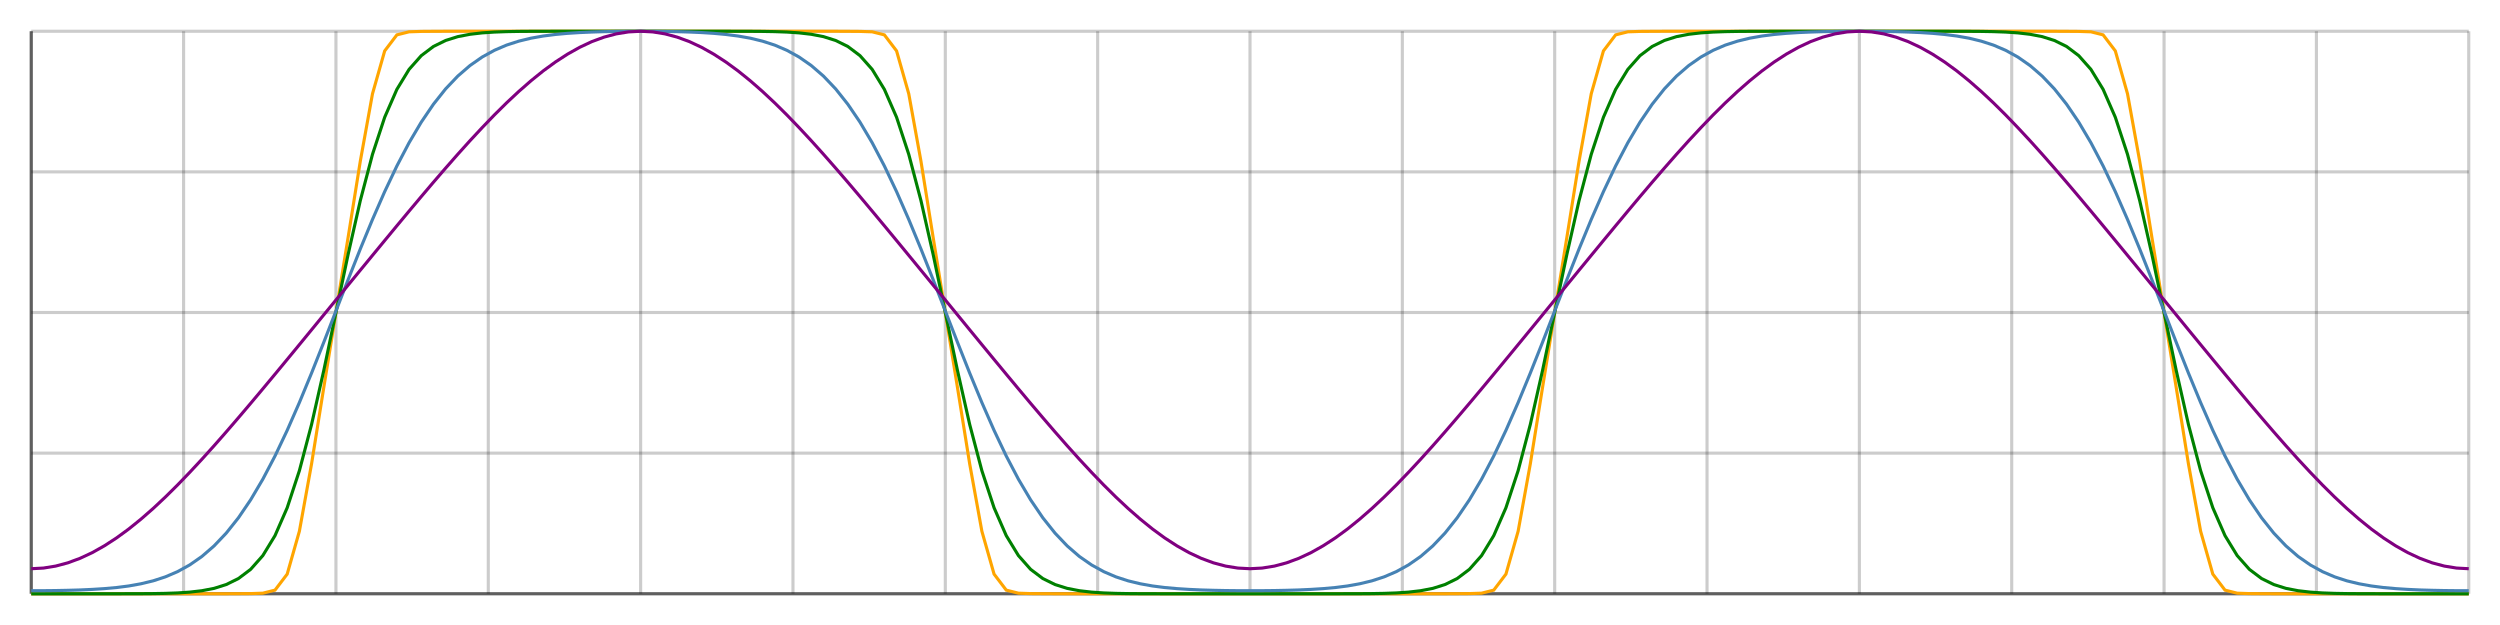
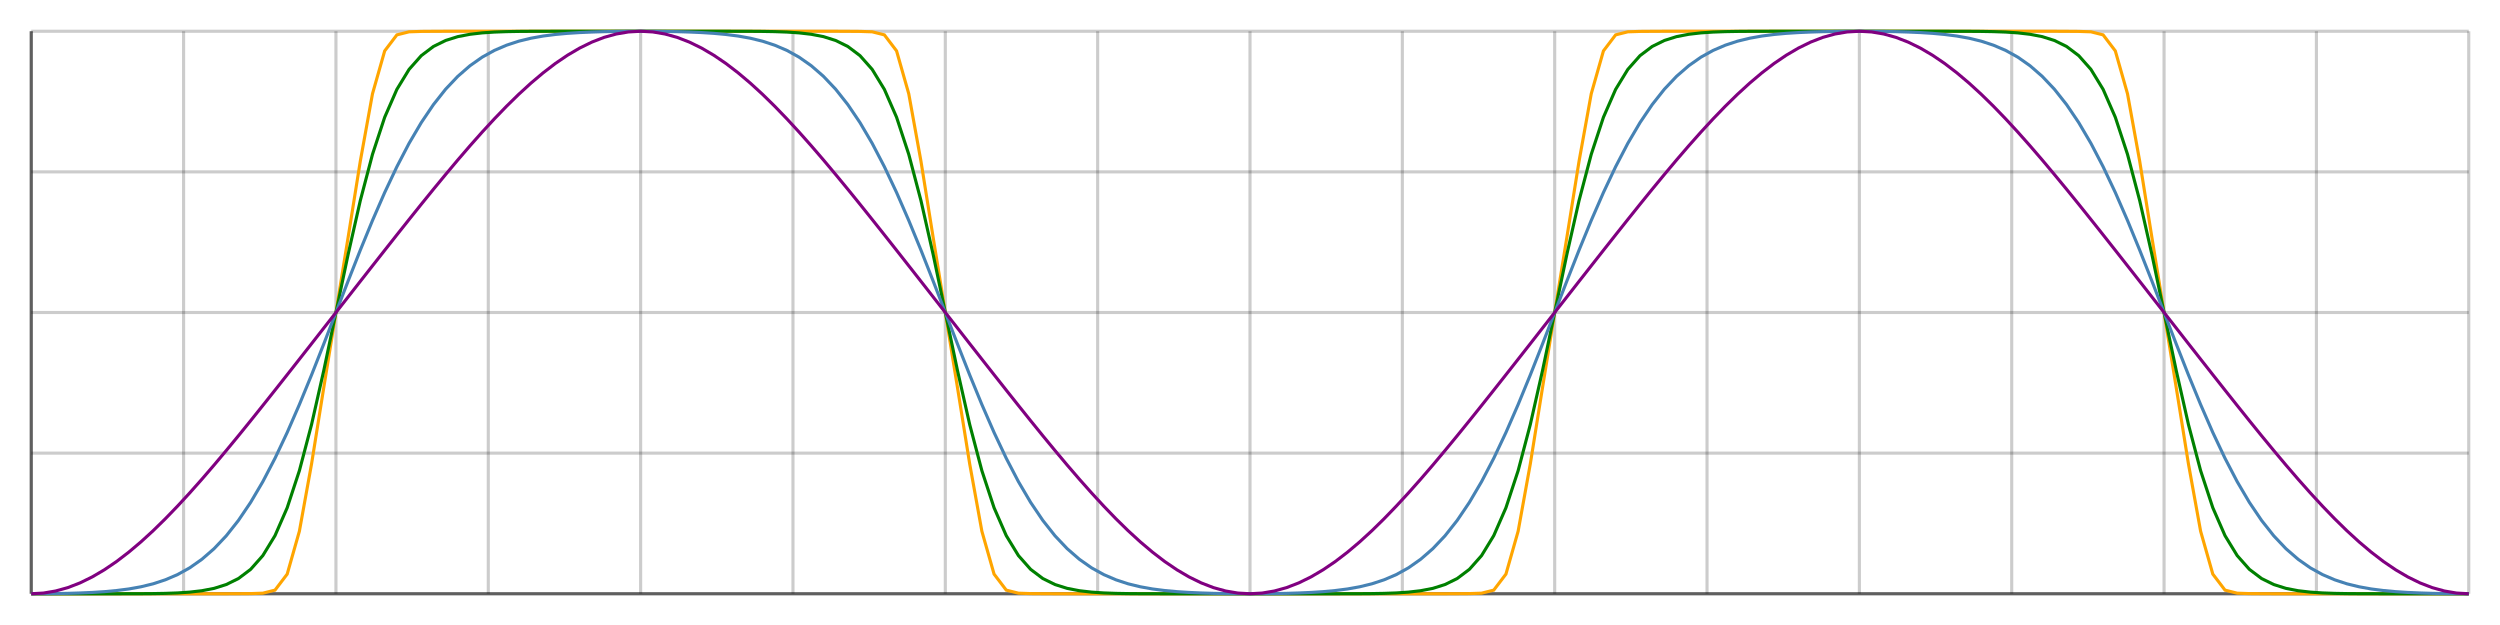
<svg xmlns="http://www.w3.org/2000/svg" width="800" height="200" viewBox="0 0 800 200">
  <line x1="10" y1="10" x2="10" y2="190" stroke="#0003" stroke-width="1" />
  <line x1="58.75" y1="10" x2="58.75" y2="190" stroke="#0003" stroke-width="1" />
  <line x1="107.5" y1="10" x2="107.5" y2="190" stroke="#0003" stroke-width="1" />
  <line x1="156.25" y1="10" x2="156.25" y2="190" stroke="#0003" stroke-width="1" />
  <line x1="205" y1="10" x2="205" y2="190" stroke="#0003" stroke-width="1" />
  <line x1="253.75" y1="10" x2="253.75" y2="190" stroke="#0003" stroke-width="1" />
  <line x1="302.5" y1="10" x2="302.5" y2="190" stroke="#0003" stroke-width="1" />
  <line x1="351.25" y1="10" x2="351.25" y2="190" stroke="#0003" stroke-width="1" />
  <line x1="400" y1="10" x2="400" y2="190" stroke="#0003" stroke-width="1" />
  <line x1="448.75" y1="10" x2="448.75" y2="190" stroke="#0003" stroke-width="1" />
  <line x1="497.5" y1="10" x2="497.5" y2="190" stroke="#0003" stroke-width="1" />
  <line x1="546.25" y1="10" x2="546.25" y2="190" stroke="#0003" stroke-width="1" />
  <line x1="595" y1="10" x2="595" y2="190" stroke="#0003" stroke-width="1" />
  <line x1="643.75" y1="10" x2="643.75" y2="190" stroke="#0003" stroke-width="1" />
  <line x1="692.5" y1="10" x2="692.5" y2="190" stroke="#0003" stroke-width="1" />
  <line x1="741.25" y1="10" x2="741.25" y2="190" stroke="#0003" stroke-width="1" />
  <line x1="790" y1="10" x2="790" y2="190" stroke="#0003" stroke-width="1" />
  <line x1="10" y1="190" x2="790" y2="190" stroke="#0003" stroke-width="1" />
  <line x1="10" y1="145" x2="790" y2="145" stroke="#0003" stroke-width="1" />
  <line x1="10" y1="100" x2="790" y2="100" stroke="#0003" stroke-width="1" />
  <line x1="10" y1="55" x2="790" y2="55" stroke="#0003" stroke-width="1" />
  <line x1="10" y1="10" x2="790" y2="10" stroke="#0003" stroke-width="1" />
  <line x1="10" y1="190" x2="790" y2="190" stroke="#0008" stroke-width="1" />
  <line x1="10" y1="10" x2="10" y2="190" stroke="#0008" stroke-width="1" />
  <path d="M10.00,190.00L13.90,190.00L17.80,190.00L21.70,190.00L25.60,190.00L29.50,190.00L33.40,190.00L37.30,190.00L41.20,190.00L45.10,190.00L49.00,190.00L52.90,190.00L56.80,190.00L60.70,190.00L64.60,190.00L68.50,190.00L72.40,190.00L76.30,189.98L80.20,189.95L84.10,189.82L88.00,188.84L91.90,183.71L95.80,170.00L99.70,148.44L103.60,124.07L107.50,100.00L111.40,75.93L115.30,51.56L119.20,30.00L123.10,16.29L127.00,11.16L130.90,10.18L134.80,10.05L138.70,10.02L142.60,10.00L146.50,10.00L150.40,10.00L154.30,10.00L158.20,10.00L162.10,10.00L166.00,10.00L169.90,10.00L173.80,10.00L177.70,10.00L181.60,10.00L185.50,10.00L189.40,10.00L193.30,10.00L197.20,10.00L201.10,10.00L205.00,10.00L208.90,10.00L212.80,10.00L216.70,10.00L220.60,10.00L224.50,10.00L228.40,10.00L232.30,10.00L236.20,10.00L240.10,10.00L244.00,10.00L247.90,10.00L251.80,10.00L255.70,10.00L259.60,10.00L263.50,10.00L267.40,10.00L271.30,10.02L275.20,10.05L279.10,10.18L283.00,11.16L286.90,16.29L290.80,30.00L294.70,51.56L298.60,75.93L302.50,100.00L306.40,124.07L310.30,148.44L314.20,170.00L318.10,183.71L322.00,188.84L325.90,189.82L329.80,189.95L333.70,189.98L337.60,190.00L341.50,190.00L345.40,190.00L349.30,190.00L353.20,190.00L357.10,190.00L361.00,190.00L364.90,190.00L368.80,190.00L372.70,190.00L376.60,190.00L380.50,190.00L384.40,190.00L388.30,190.00L392.20,190.00L396.10,190.00L400.00,190.00L403.90,190.00L407.80,190.00L411.70,190.00L415.60,190.00L419.50,190.00L423.40,190.00L427.30,190.00L431.20,190.00L435.10,190.00L439.00,190.00L442.90,190.00L446.80,190.00L450.70,190.00L454.60,190.00L458.50,190.00L462.40,190.00L466.30,189.98L470.20,189.95L474.10,189.82L478.00,188.84L481.90,183.71L485.80,170.00L489.70,148.44L493.60,124.07L497.50,100.00L501.40,75.93L505.30,51.56L509.20,30.00L513.10,16.29L517.00,11.16L520.90,10.18L524.80,10.05L528.70,10.02L532.60,10.00L536.50,10.00L540.40,10.00L544.30,10.00L548.20,10.00L552.10,10.00L556.00,10.00L559.90,10.00L563.80,10.00L567.70,10.00L571.60,10.00L575.50,10.00L579.40,10.00L583.30,10.00L587.20,10.00L591.10,10.00L595.00,10.00L598.90,10.00L602.80,10.00L606.70,10.00L610.60,10.00L614.50,10.00L618.40,10.00L622.30,10.00L626.20,10.00L630.10,10.00L634.00,10.00L637.90,10.00L641.80,10.00L645.70,10.00L649.60,10.00L653.50,10.00L657.40,10.00L661.30,10.02L665.20,10.05L669.10,10.18L673.00,11.16L676.90,16.29L680.80,30.00L684.70,51.56L688.60,75.93L692.50,100.00L696.40,124.07L700.30,148.44L704.20,170.00L708.10,183.71L712.00,188.84L715.90,189.82L719.80,189.95L723.70,189.98L727.60,190.00L731.50,190.00L735.40,190.00L739.30,190.00L743.20,190.00L747.10,190.00L751.00,190.00L754.90,190.00L758.80,190.00L762.70,190.00L766.60,190.00L770.50,190.00L774.40,190.00L778.30,190.00L782.20,190.00L786.10,190.00L790.00,190.00" fill="none" stroke="orange" stroke-width="1" />
  <path d="M10.00,190.00L13.90,190.00L17.80,190.00L21.70,190.00L25.60,190.00L29.50,190.00L33.40,190.00L37.30,190.00L41.20,189.99L45.10,189.98L49.00,189.95L52.90,189.88L56.80,189.74L60.70,189.48L64.60,189.03L68.50,188.28L72.40,187.05L76.30,185.13L80.20,182.19L84.10,177.79L88.00,171.40L91.90,162.48L95.80,150.62L99.70,135.83L103.60,118.60L107.50,100.00L111.40,81.40L115.30,64.17L119.20,49.38L123.10,37.52L127.00,28.60L130.90,22.21L134.80,17.81L138.70,14.87L142.60,12.95L146.50,11.72L150.40,10.97L154.30,10.52L158.20,10.26L162.10,10.12L166.00,10.05L169.90,10.02L173.80,10.01L177.70,10.00L181.60,10.00L185.50,10.00L189.40,10.00L193.30,10.00L197.20,10.00L201.10,10.00L205.00,10.00L208.90,10.00L212.80,10.00L216.70,10.00L220.60,10.00L224.50,10.00L228.40,10.00L232.30,10.00L236.20,10.01L240.10,10.02L244.00,10.05L247.90,10.12L251.80,10.26L255.70,10.52L259.60,10.97L263.50,11.72L267.40,12.95L271.30,14.87L275.20,17.81L279.10,22.21L283.00,28.60L286.90,37.52L290.80,49.38L294.70,64.17L298.60,81.40L302.50,100.00L306.40,118.60L310.30,135.83L314.20,150.62L318.10,162.48L322.00,171.40L325.90,177.79L329.80,182.19L333.70,185.13L337.60,187.05L341.50,188.28L345.40,189.03L349.30,189.48L353.20,189.74L357.10,189.88L361.00,189.95L364.90,189.98L368.80,189.99L372.70,190.00L376.60,190.00L380.50,190.00L384.40,190.00L388.30,190.00L392.20,190.00L396.10,190.00L400.00,190.00L403.90,190.00L407.80,190.00L411.70,190.00L415.60,190.00L419.50,190.00L423.40,190.00L427.30,190.00L431.20,189.99L435.10,189.98L439.00,189.95L442.90,189.88L446.80,189.74L450.70,189.48L454.60,189.03L458.50,188.28L462.40,187.05L466.30,185.13L470.20,182.19L474.10,177.79L478.00,171.40L481.90,162.48L485.80,150.62L489.70,135.83L493.60,118.60L497.50,100.00L501.40,81.40L505.30,64.17L509.20,49.38L513.10,37.52L517.00,28.60L520.90,22.21L524.80,17.81L528.70,14.87L532.60,12.95L536.50,11.72L540.40,10.97L544.30,10.52L548.20,10.26L552.10,10.12L556.00,10.05L559.90,10.02L563.80,10.01L567.70,10.00L571.60,10.00L575.50,10.00L579.40,10.00L583.30,10.00L587.20,10.00L591.10,10.00L595.00,10.00L598.90,10.00L602.80,10.00L606.70,10.00L610.60,10.00L614.50,10.00L618.40,10.00L622.30,10.00L626.20,10.01L630.10,10.02L634.00,10.05L637.90,10.12L641.80,10.26L645.70,10.52L649.60,10.97L653.50,11.72L657.40,12.95L661.30,14.87L665.20,17.81L669.10,22.21L673.00,28.60L676.90,37.52L680.80,49.38L684.70,64.17L688.60,81.40L692.50,100.00L696.40,118.60L700.30,135.83L704.20,150.62L708.10,162.48L712.00,171.40L715.90,177.79L719.80,182.19L723.70,185.13L727.60,187.05L731.50,188.28L735.40,189.03L739.30,189.48L743.20,189.74L747.10,189.88L751.00,189.95L754.90,189.98L758.80,189.99L762.70,190.00L766.60,190.00L770.50,190.00L774.40,190.00L778.30,190.00L782.20,190.00L786.10,190.00L790.00,190.00" fill="none" stroke="green" stroke-width="1" />
-   <path d="M10.00,189.03L13.90,189.02L17.80,188.98L21.70,188.90L25.60,188.79L29.50,188.61L33.40,188.36L37.30,188.01L41.20,187.51L45.10,186.81L49.00,185.87L52.90,184.60L56.80,182.93L60.70,180.78L64.60,178.07L68.50,174.69L72.40,170.59L76.30,165.69L80.20,159.95L84.10,153.35L88.00,145.92L91.90,137.71L95.80,128.82L99.70,119.38L103.60,109.55L107.50,99.52L111.40,89.49L115.30,79.66L119.20,70.22L123.10,61.32L127.00,53.11L130.90,45.68L134.80,39.09L138.70,33.35L142.60,28.44L146.50,24.34L150.40,20.97L154.30,18.25L158.20,16.10L162.10,14.43L166.00,13.17L169.90,12.22L173.80,11.53L177.70,11.03L181.60,10.67L185.50,10.42L189.40,10.25L193.30,10.13L197.20,10.06L201.10,10.01L205.00,10.00L208.90,10.01L212.80,10.06L216.70,10.13L220.60,10.25L224.50,10.42L228.40,10.67L232.30,11.03L236.20,11.53L240.10,12.22L244.00,13.17L247.90,14.43L251.80,16.10L255.70,18.25L259.60,20.97L263.50,24.34L267.40,28.44L271.30,33.35L275.20,39.09L279.10,45.68L283.00,53.11L286.90,61.32L290.80,70.22L294.70,79.66L298.60,89.49L302.50,99.52L306.40,109.55L310.30,119.38L314.20,128.82L318.10,137.71L322.00,145.92L325.90,153.35L329.80,159.95L333.70,165.69L337.60,170.59L341.50,174.69L345.40,178.07L349.30,180.78L353.20,182.93L357.10,184.60L361.00,185.87L364.90,186.81L368.80,187.51L372.70,188.01L376.60,188.36L380.50,188.61L384.40,188.79L388.30,188.90L392.20,188.98L396.10,189.02L400.00,189.03L403.90,189.02L407.80,188.98L411.70,188.90L415.60,188.79L419.50,188.61L423.40,188.36L427.30,188.01L431.20,187.51L435.10,186.81L439.00,185.87L442.90,184.60L446.80,182.93L450.70,180.78L454.60,178.07L458.50,174.69L462.40,170.59L466.30,165.69L470.20,159.95L474.10,153.35L478.00,145.92L481.90,137.71L485.80,128.82L489.70,119.38L493.60,109.55L497.50,99.52L501.40,89.49L505.30,79.66L509.20,70.22L513.10,61.32L517.00,53.11L520.90,45.68L524.80,39.09L528.70,33.35L532.60,28.44L536.50,24.34L540.40,20.97L544.30,18.25L548.20,16.10L552.10,14.43L556.00,13.17L559.90,12.22L563.80,11.53L567.70,11.03L571.60,10.67L575.50,10.42L579.40,10.25L583.30,10.13L587.20,10.06L591.10,10.01L595.00,10.00L598.90,10.01L602.80,10.06L606.70,10.13L610.60,10.25L614.50,10.42L618.40,10.67L622.30,11.03L626.20,11.53L630.10,12.22L634.00,13.17L637.90,14.43L641.80,16.10L645.70,18.25L649.60,20.97L653.50,24.34L657.40,28.44L661.30,33.35L665.20,39.09L669.10,45.68L673.00,53.11L676.90,61.32L680.80,70.22L684.70,79.66L688.60,89.49L692.50,99.52L696.40,109.55L700.30,119.38L704.20,128.82L708.10,137.71L712.00,145.92L715.90,153.35L719.80,159.95L723.70,165.69L727.60,170.59L731.50,174.69L735.40,178.07L739.30,180.78L743.20,182.93L747.10,184.60L751.00,185.87L754.90,186.81L758.80,187.51L762.70,188.01L766.60,188.36L770.50,188.61L774.40,188.79L778.30,188.90L782.20,188.98L786.10,189.02L790.00,189.03" fill="none" stroke="steelblue" stroke-width="1" />
-   <path d="M10.00,181.99L13.90,181.78L17.80,181.15L21.70,180.11L25.60,178.67L29.50,176.85L33.40,174.66L37.30,172.13L41.20,169.28L45.10,166.13L49.00,162.72L52.90,159.07L56.80,155.21L60.70,151.16L64.60,146.97L68.50,142.64L72.40,138.20L76.30,133.67L80.20,129.08L84.10,124.43L88.00,119.74L91.90,115.02L95.80,110.28L99.70,105.53L103.60,100.76L107.50,95.99L111.40,91.23L115.30,86.46L119.20,81.71L123.10,76.97L127.00,72.25L130.90,67.56L134.80,62.91L138.70,58.31L142.60,53.79L146.50,49.35L150.40,45.02L154.30,40.83L158.20,36.78L162.10,32.92L166.00,29.27L169.90,25.86L173.80,22.71L177.70,19.86L181.60,17.33L185.50,15.14L189.40,13.31L193.30,11.88L197.20,10.84L201.10,10.21L205.00,10.00L208.90,10.21L212.80,10.84L216.70,11.88L220.60,13.31L224.50,15.14L228.40,17.33L232.30,19.86L236.20,22.71L240.10,25.86L244.00,29.27L247.90,32.92L251.80,36.78L255.70,40.83L259.60,45.02L263.50,49.35L267.40,53.79L271.30,58.31L275.20,62.91L279.10,67.56L283.00,72.25L286.90,76.97L290.80,81.71L294.70,86.46L298.60,91.23L302.50,95.99L306.40,100.76L310.30,105.53L314.20,110.28L318.10,115.02L322.00,119.74L325.90,124.43L329.80,129.08L333.70,133.67L337.60,138.20L341.50,142.64L345.40,146.97L349.30,151.16L353.20,155.21L357.10,159.07L361.00,162.72L364.90,166.13L368.80,169.28L372.70,172.13L376.60,174.66L380.50,176.85L384.40,178.67L388.30,180.11L392.20,181.15L396.10,181.78L400.00,181.99L403.90,181.78L407.80,181.15L411.70,180.11L415.60,178.67L419.50,176.85L423.40,174.66L427.30,172.13L431.20,169.28L435.10,166.13L439.00,162.72L442.90,159.07L446.80,155.21L450.70,151.16L454.60,146.97L458.50,142.64L462.40,138.20L466.30,133.67L470.20,129.08L474.10,124.43L478.00,119.74L481.90,115.02L485.80,110.28L489.70,105.53L493.60,100.76L497.50,95.99L501.40,91.23L505.30,86.46L509.20,81.71L513.10,76.97L517.00,72.25L520.90,67.56L524.80,62.91L528.70,58.31L532.60,53.79L536.50,49.35L540.40,45.02L544.30,40.83L548.20,36.78L552.10,32.92L556.00,29.27L559.90,25.86L563.80,22.71L567.70,19.86L571.60,17.33L575.50,15.14L579.40,13.31L583.30,11.88L587.20,10.84L591.10,10.21L595.00,10.00L598.90,10.21L602.80,10.84L606.70,11.88L610.60,13.31L614.50,15.14L618.40,17.33L622.30,19.86L626.20,22.71L630.10,25.86L634.00,29.27L637.90,32.92L641.80,36.78L645.70,40.83L649.60,45.02L653.50,49.35L657.40,53.79L661.30,58.31L665.20,62.91L669.10,67.56L673.00,72.25L676.90,76.97L680.80,81.71L684.70,86.46L688.60,91.23L692.50,95.99L696.40,100.76L700.30,105.53L704.20,110.28L708.10,115.02L712.00,119.74L715.90,124.43L719.80,129.08L723.70,133.67L727.60,138.20L731.50,142.64L735.40,146.97L739.30,151.16L743.20,155.21L747.10,159.07L751.00,162.72L754.90,166.13L758.80,169.28L762.70,172.13L766.60,174.66L770.50,176.85L774.40,178.67L778.30,180.11L782.20,181.15L786.10,181.78L790.00,181.99" fill="none" stroke="purple" stroke-width="1" />
+   <path d="M10.00,190.00L13.90,189.99L17.80,189.94L21.70,189.87L25.60,189.75L29.50,189.58L33.40,189.33L37.30,188.97L41.20,188.47L45.10,187.77L49.00,186.82L52.90,185.54L56.80,183.87L60.70,181.71L64.60,178.97L68.50,175.58L72.40,171.46L76.30,166.53L80.20,160.76L84.10,154.13L88.00,146.65L91.90,138.40L95.80,129.46L99.70,119.97L103.60,110.08L107.50,100.00L111.40,89.92L115.30,80.03L119.20,70.54L123.10,61.60L127.00,53.35L130.90,45.87L134.80,39.24L138.70,33.47L142.60,28.54L146.50,24.42L150.40,21.03L154.30,18.29L158.20,16.13L162.10,14.46L166.00,13.18L169.90,12.23L173.80,11.53L177.70,11.03L181.60,10.67L185.50,10.42L189.40,10.25L193.30,10.13L197.20,10.06L201.10,10.01L205.00,10.00L208.90,10.01L212.80,10.06L216.70,10.13L220.60,10.25L224.50,10.42L228.40,10.67L232.30,11.03L236.20,11.53L240.10,12.23L244.00,13.18L247.90,14.46L251.80,16.13L255.70,18.29L259.60,21.03L263.50,24.42L267.40,28.54L271.30,33.47L275.20,39.24L279.10,45.87L283.00,53.35L286.90,61.60L290.80,70.54L294.70,80.03L298.60,89.92L302.50,100.00L306.40,110.08L310.30,119.97L314.20,129.46L318.10,138.40L322.00,146.65L325.90,154.13L329.80,160.76L333.70,166.53L337.60,171.46L341.50,175.58L345.40,178.97L349.30,181.71L353.20,183.87L357.10,185.54L361.00,186.82L364.90,187.77L368.80,188.47L372.70,188.97L376.60,189.33L380.50,189.58L384.40,189.75L388.30,189.87L392.20,189.94L396.10,189.99L400.00,190.00L403.90,189.99L407.80,189.94L411.70,189.87L415.60,189.75L419.50,189.58L423.40,189.33L427.30,188.97L431.20,188.47L435.10,187.77L439.00,186.82L442.90,185.54L446.80,183.87L450.70,181.71L454.60,178.97L458.50,175.58L462.40,171.46L466.30,166.53L470.20,160.76L474.10,154.13L478.00,146.65L481.90,138.40L485.80,129.46L489.70,119.97L493.60,110.08L497.50,100.00L501.40,89.92L505.30,80.03L509.20,70.54L513.10,61.60L517.00,53.35L520.90,45.87L524.80,39.24L528.70,33.47L532.60,28.54L536.50,24.42L540.40,21.03L544.30,18.29L548.20,16.13L552.10,14.46L556.00,13.18L559.90,12.23L563.80,11.53L567.70,11.03L571.60,10.67L575.50,10.42L579.40,10.25L583.30,10.13L587.20,10.06L591.10,10.01L595.00,10.00L598.90,10.01L602.80,10.06L606.70,10.13L610.60,10.25L614.50,10.42L618.40,10.67L622.30,11.03L626.20,11.53L630.10,12.23L634.00,13.18L637.90,14.46L641.80,16.13L645.70,18.29L649.60,21.03L653.50,24.42L657.40,28.54L661.30,33.47L665.20,39.24L669.10,45.87L673.00,53.35L676.90,61.60L680.80,70.54L684.70,80.03L688.60,89.92L692.50,100.00L696.40,110.08L700.30,119.97L704.20,129.46L708.10,138.40L712.00,146.65L715.90,154.13L719.80,160.76L723.70,166.53L727.60,171.46L731.50,175.58L735.40,178.97L739.30,181.71L743.20,183.87L747.10,185.54L751.00,186.82L754.90,187.77L758.80,188.47L762.70,188.97L766.60,189.33L770.50,189.58L774.40,189.75L778.30,189.87L782.20,189.94L786.10,189.99L790.00,190.00" fill="none" stroke="steelblue" stroke-width="1" />
+   <path d="M10.00,190.00L13.90,189.78L17.80,189.12L21.70,188.04L25.60,186.53L29.50,184.62L33.40,182.33L37.30,179.68L41.20,176.69L45.10,173.40L49.00,169.83L52.90,166.01L56.80,161.97L60.70,157.74L64.60,153.35L68.50,148.82L72.40,144.17L76.30,139.44L80.20,134.63L84.10,129.76L88.00,124.85L91.90,119.91L95.80,114.95L99.70,109.98L103.60,104.99L107.50,100.00L111.40,95.01L115.30,90.02L119.20,85.05L123.10,80.09L127.00,75.15L130.90,70.24L134.80,65.37L138.70,60.56L142.60,55.83L146.50,51.18L150.40,46.65L154.30,42.26L158.20,38.03L162.10,33.99L166.00,30.17L169.90,26.60L173.80,23.31L177.70,20.32L181.60,17.67L185.50,15.38L189.40,13.47L193.30,11.96L197.20,10.88L201.10,10.22L205.00,10.00L208.90,10.22L212.80,10.88L216.70,11.96L220.60,13.47L224.50,15.38L228.40,17.67L232.30,20.32L236.20,23.31L240.10,26.60L244.00,30.17L247.90,33.99L251.80,38.03L255.70,42.26L259.60,46.65L263.50,51.18L267.40,55.83L271.30,60.56L275.20,65.37L279.10,70.24L283.00,75.15L286.90,80.09L290.80,85.05L294.70,90.02L298.60,95.01L302.50,100.00L306.40,104.99L310.30,109.98L314.20,114.95L318.10,119.91L322.00,124.85L325.90,129.76L329.80,134.63L333.70,139.44L337.60,144.17L341.50,148.82L345.40,153.35L349.30,157.74L353.20,161.97L357.10,166.01L361.00,169.83L364.90,173.40L368.80,176.69L372.70,179.68L376.60,182.33L380.50,184.62L384.40,186.53L388.30,188.04L392.20,189.12L396.10,189.78L400.00,190.00L403.90,189.78L407.80,189.12L411.70,188.04L415.60,186.53L419.50,184.62L423.40,182.33L427.30,179.68L431.20,176.69L435.10,173.40L439.00,169.83L442.90,166.01L446.80,161.97L450.70,157.74L454.60,153.35L458.50,148.82L462.40,144.17L466.30,139.44L470.20,134.63L474.10,129.76L478.00,124.85L481.90,119.91L485.80,114.95L489.70,109.98L493.60,104.99L497.50,100.00L501.40,95.01L505.30,90.02L509.20,85.05L513.10,80.09L517.00,75.15L520.90,70.24L524.80,65.37L528.70,60.56L532.60,55.83L536.50,51.18L540.40,46.65L544.30,42.26L548.20,38.03L552.10,33.99L556.00,30.17L559.90,26.60L563.80,23.31L567.70,20.32L571.60,17.67L575.50,15.38L579.40,13.47L583.30,11.96L587.20,10.88L591.10,10.22L595.00,10.00L598.90,10.22L602.80,10.88L606.70,11.96L610.60,13.47L614.50,15.38L618.40,17.67L622.30,20.32L626.20,23.31L630.10,26.60L634.00,30.17L637.90,33.99L641.80,38.03L645.70,42.26L649.60,46.65L653.50,51.18L657.40,55.83L661.30,60.56L665.20,65.37L669.10,70.24L673.00,75.15L676.90,80.09L680.80,85.05L684.70,90.02L688.60,95.01L692.50,100.00L696.40,104.99L700.30,109.98L704.20,114.95L708.10,119.91L712.00,124.85L715.90,129.76L719.80,134.63L723.70,139.44L727.60,144.17L731.50,148.82L735.40,153.35L739.30,157.74L743.20,161.97L747.10,166.01L751.00,169.83L754.90,173.40L758.80,176.69L762.70,179.68L766.60,182.33L770.50,184.62L774.40,186.53L778.30,188.04L782.20,189.12L786.10,189.78L790.00,190.00" fill="none" stroke="purple" stroke-width="1" />
</svg>
